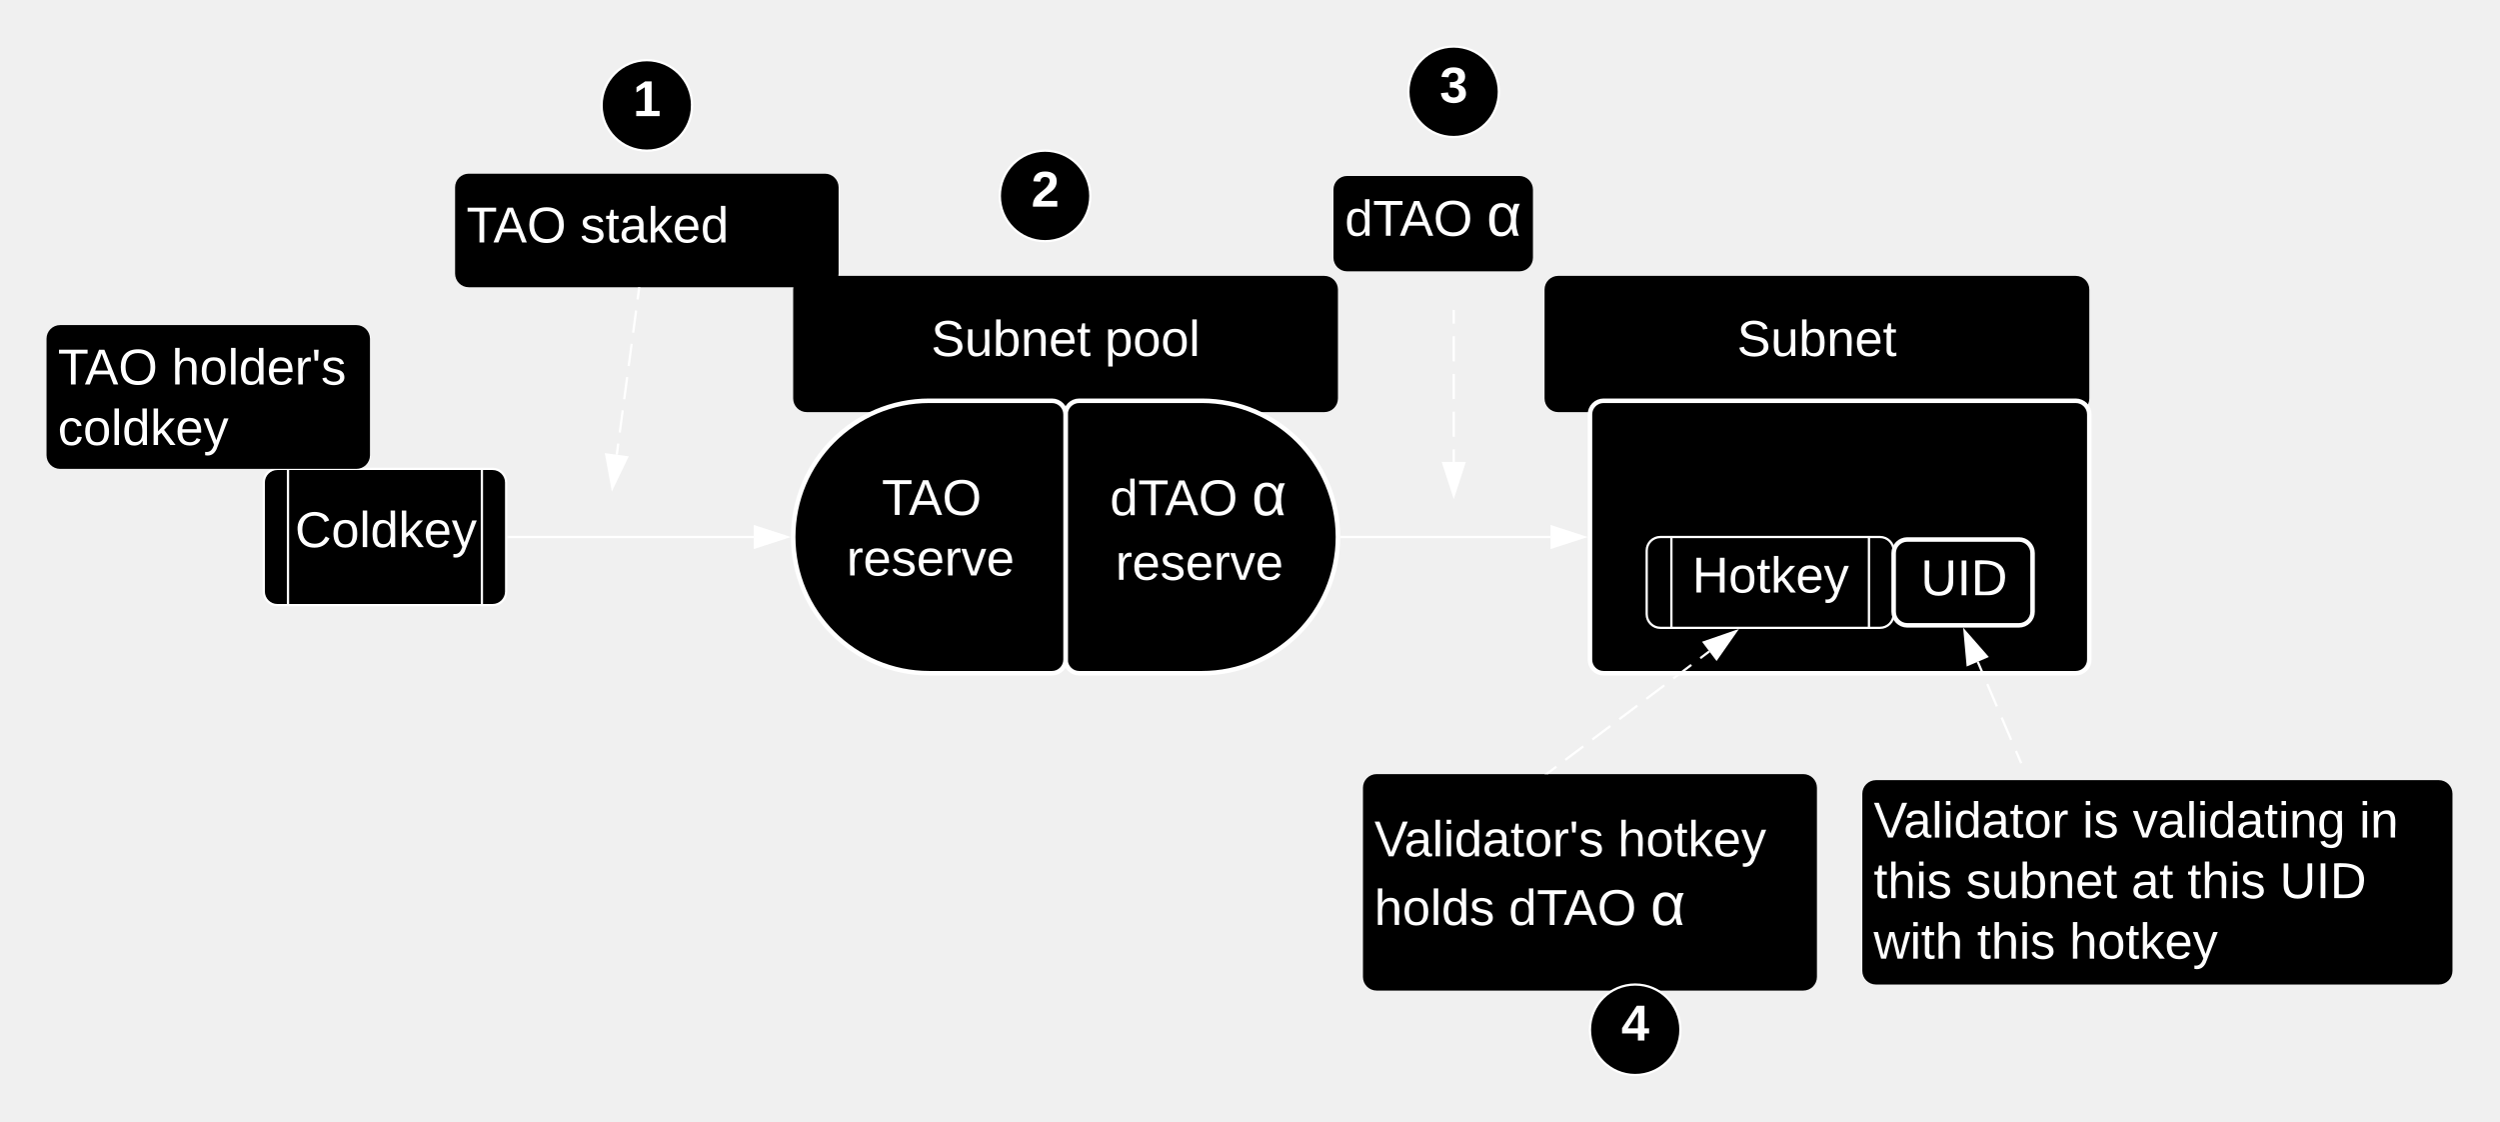
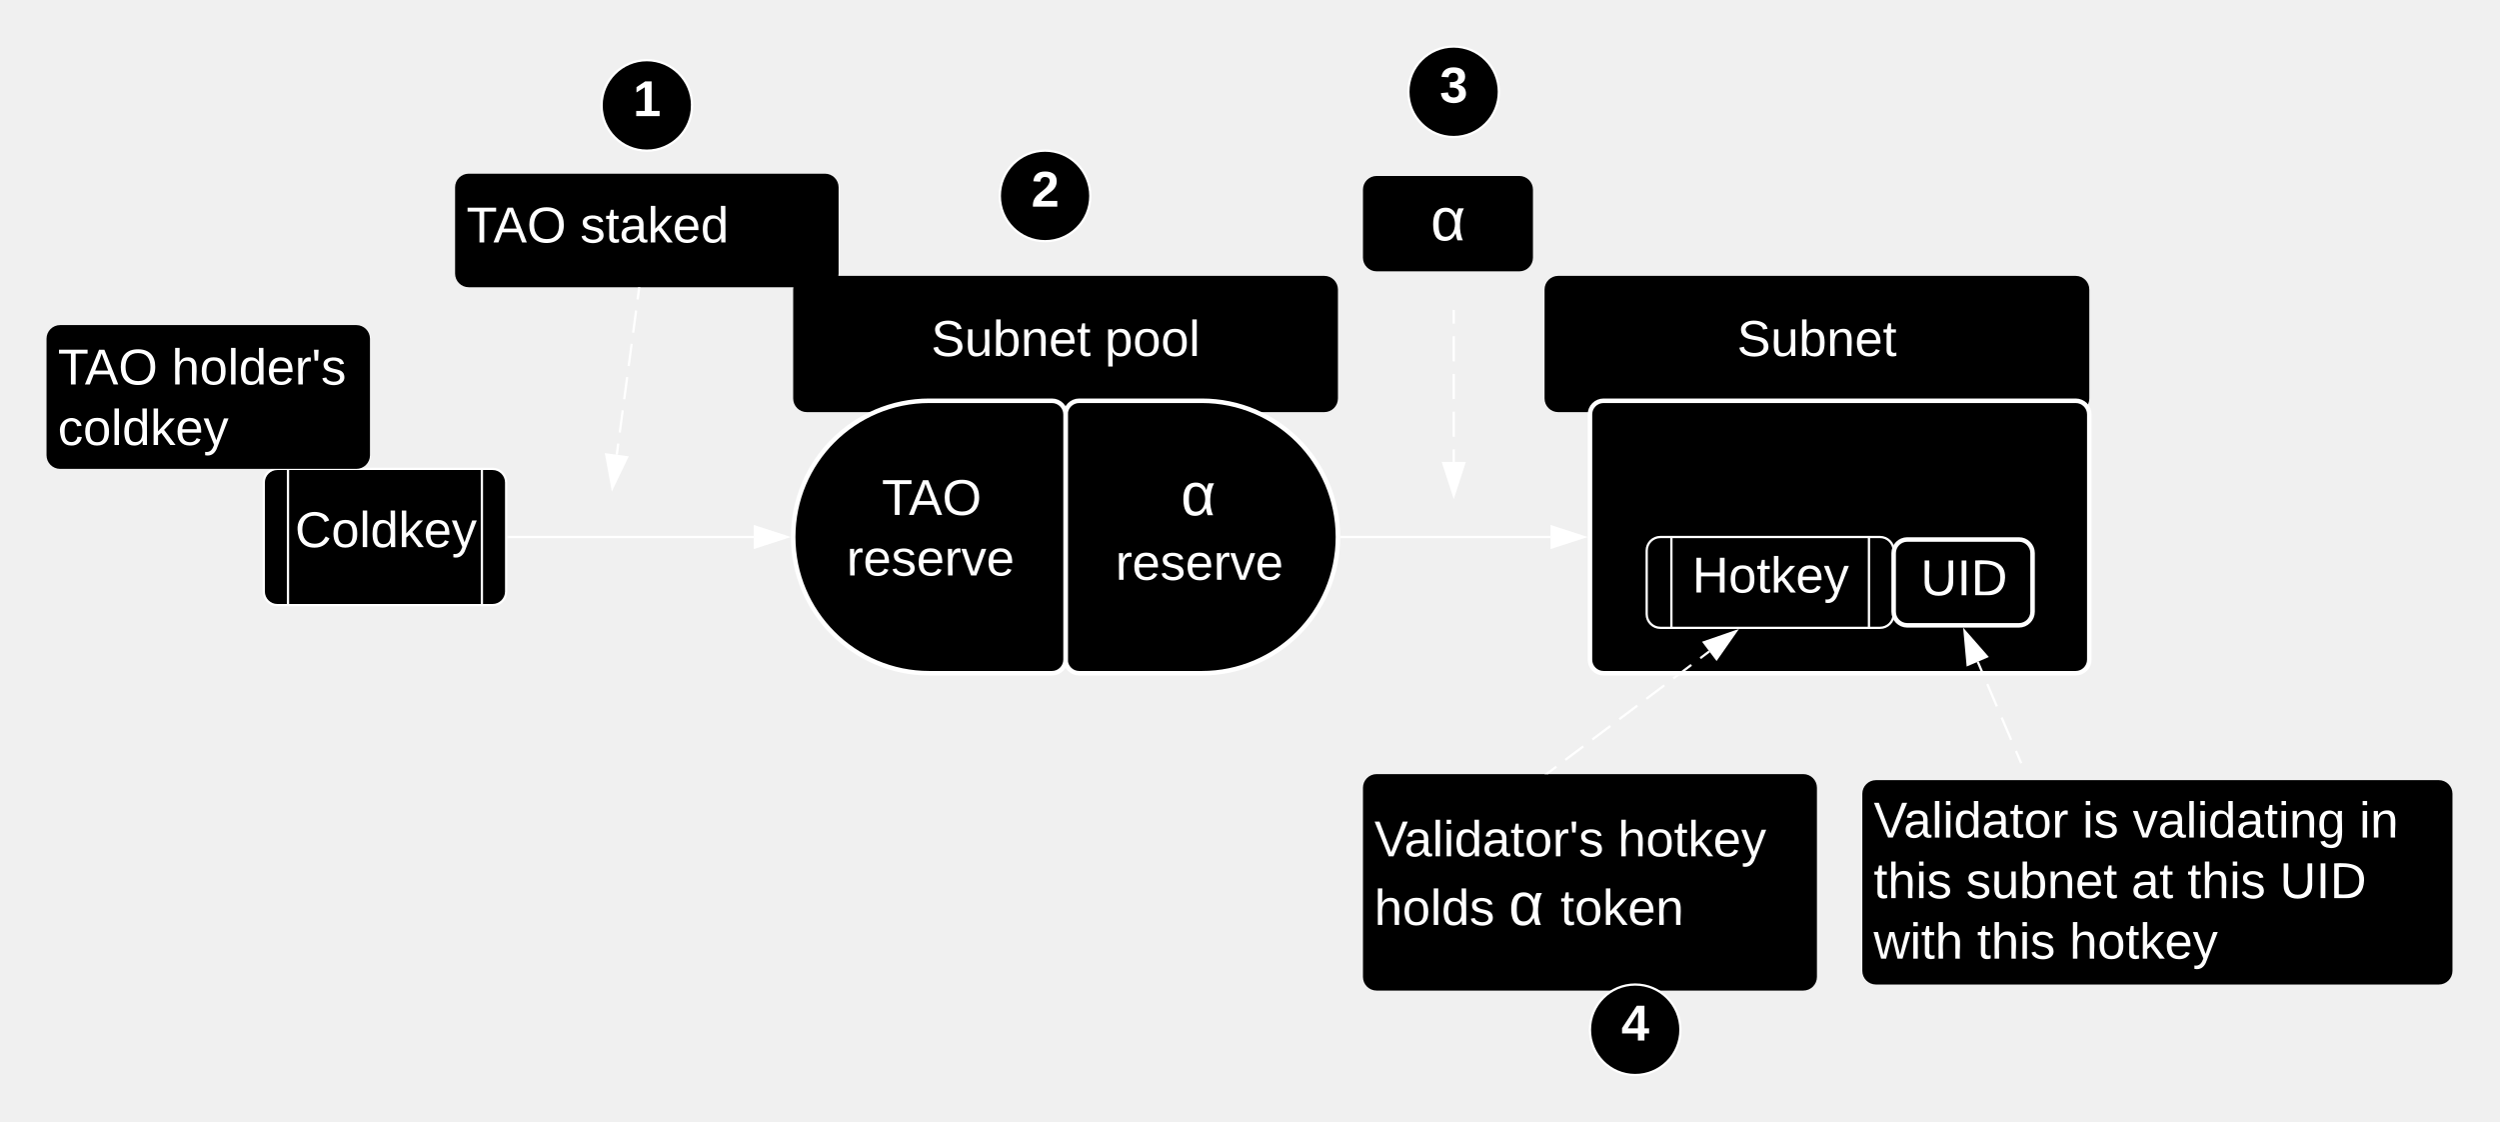
<svg xmlns="http://www.w3.org/2000/svg" xmlns:ns1="lucid" xmlns:xlink="http://www.w3.org/1999/xlink" width="1101" height="493.95">
  <g transform="translate(-79.5 36.5)" ns1:page-tab-id="0_0">
    <path d="M428.96 91a6 6 0 0 1 6-6h228a6 6 0 0 1 6 6v48a6 6 0 0 1-6 6h-228a6 6 0 0 1-6-6z" stroke="#000" stroke-opacity="0" stroke-width="2" />
    <use xlink:href="#a" transform="matrix(1,0,0,1,433.9595,90) translate(55.7716 30.27778)" />
    <use xlink:href="#b" transform="matrix(1,0,0,1,433.9595,90) translate(132.3148 30.27778)" />
    <path d="M760 91a6 6 0 0 1 6-6h228a6 6 0 0 1 6 6v48a6 6 0 0 1-6 6H766a6 6 0 0 1-6-6z" stroke="#000" stroke-opacity="0" stroke-width="2" />
    <use xlink:href="#c" transform="matrix(1,0,0,1,765,90) translate(79.81481 30.27778)" />
    <path d="M548.96 146a6 6 0 0 1 6-6h54c33.14 0 60 26.86 60 60s-26.86 60-60 60h-54a6 6 0 0 1-6-6z" stroke="#fff" stroke-width="2" />
-     <use xlink:href="#d" transform="matrix(1,0,0,1,553.9595,145) translate(14.56173 45.39583)" />
-     <use xlink:href="#e" transform="matrix(1,0,0,1,553.9595,145) translate(77.03086 45.39583)" />
-     <use xlink:href="#f" transform="matrix(1,0,0,1,553.9595,145) translate(17.02469 73.84028)" />
+     <use xlink:href="#d" transform="matrix(1,0,0,1,553.9595,145) translate(45.7963 45.39583)" />
+     <use xlink:href="#e" transform="matrix(1,0,0,1,553.9595,145) translate(17.02469 73.84028)" />
    <path d="M548.96 146a6 6 0 0 0-6-6h-54c-33.14 0-60 26.86-60 60s26.86 60 60 60h54a6 6 0 0 0 6-6z" stroke="#fff" stroke-width="2" />
-     <use xlink:href="#g" transform="matrix(1,0,0,1,433.9595,145) translate(34.02969 45.27778)" />
-     <use xlink:href="#f" transform="matrix(1,0,0,1,433.9595,145) translate(18.52969 71.94444)" />
+     <use xlink:href="#f" transform="matrix(1,0,0,1,433.9595,145) translate(34.02969 45.27778)" />
+     <use xlink:href="#g" transform="matrix(1,0,0,1,433.9595,145) translate(18.52969 71.94444)" />
    <path d="M780 146a6 6 0 0 1 6-6h208a6 6 0 0 1 6 6v108a6 6 0 0 1-6 6H786a6 6 0 0 1-6-6z" stroke="#fff" stroke-width="2" />
    <path d="M195.7 176a6 6 0 0 1 6-6h94.8a6 6 0 0 1 6 6v48a6 6 0 0 1-6 6h-94.8a6 6 0 0 1-6-6z" stroke="#fff" />
    <path d="M206.38 170v60m85.43-60v60" stroke="#fff" fill="none" />
    <use xlink:href="#h" transform="matrix(1,0,0,1,214.0484,175) translate(-4.561728 29.44444)" />
    <path d="M280 46a6 6 0 0 1 6-6h156.96a6 6 0 0 1 6 6v38a6 6 0 0 1-6 6H286a6 6 0 0 1-6-6z" stroke="#000" stroke-opacity="0" />
    <use xlink:href="#i" transform="matrix(1,0,0,1,285,45) translate(0 25.27778)" />
    <use xlink:href="#j" transform="matrix(1,0,0,1,285,45) translate(50.12346 25.27778)" />
    <path d="M680 310.42a6 6 0 0 1 6-6h188a6 6 0 0 1 6 6v83.33a6 6 0 0 1-6 6H686a6 6 0 0 1-6-6z" stroke="#000" stroke-opacity="0" />
    <use xlink:href="#k" transform="matrix(1,0,0,1,685,309.4167) translate(0 31.21528)" />
    <use xlink:href="#l" transform="matrix(1,0,0,1,685,309.4167) translate(107.284 31.21528)" />
    <use xlink:href="#m" transform="matrix(1,0,0,1,685,309.4167) translate(0 61.4375)" />
    <use xlink:href="#n" transform="matrix(1,0,0,1,685,309.4167) translate(59.19753 61.4375)" />
-     <use xlink:href="#o" transform="matrix(1,0,0,1,685,309.4167) translate(121.6667 61.4375)" />
+     <use xlink:href="#o" transform="matrix(1,0,0,1,685,309.4167) translate(82.01235 61.4375)" />
    <path d="M303.5 200h108.07" stroke="#fff" fill="none" />
    <path d="M303.5 200.47h-.5v-.94h.5z" stroke="#fff" stroke-width=".05" fill="#fff" />
    <path d="M426.34 200l-14.26 4.63v-9.26z" stroke="#fff" fill="#fff" />
    <path d="M100 112.67a6 6 0 0 1 6-6h130.5a6 6 0 0 1 6 6V164a6 6 0 0 1-6 6H106a6 6 0 0 1-6-6z" stroke="#000" stroke-opacity="0" />
    <use xlink:href="#i" transform="matrix(1,0,0,1,105,111.6667) translate(0 21.15278)" />
    <use xlink:href="#p" transform="matrix(1,0,0,1,105,111.6667) translate(50.12346 21.15278)" />
    <use xlink:href="#q" transform="matrix(1,0,0,1,105,111.6667) translate(0 47.81944)" />
    <path d="M805 206a6 6 0 0 1 6-6h96.8a6 6 0 0 1 6 6v28a6 6 0 0 1-6 6H811a6 6 0 0 1-6-6z" stroke="#fff" />
    <path d="M815.88 200v40m87.04-40v40" stroke="#fff" fill="none" />
    <use xlink:href="#r" transform="matrix(1,0,0,1,823.6,205) translate(1.462963 19.44444)" />
    <path d="M913.8 207.1a6 6 0 0 1 6-6H969a6 6 0 0 1 6 6v25.8a6 6 0 0 1-6 6h-49.2a6 6 0 0 1-6-6z" stroke="#fff" stroke-width="2" />
    <use xlink:href="#s" transform="matrix(1,0,0,1,918.8,206.1111) translate(6.925926 19.52778)" />
    <path d="M832.58 250.36l-3.96 3m-3.97 2.97l-7.92 5.98m-3.97 3l-7.92 5.96m-3.97 3l-7.93 5.96m-3.96 3l-7.93 5.96m-3.96 3l-7.94 5.96m-3.96 3l-3.97 2.98" stroke="#fff" fill="none" />
    <path d="M844.37 241.47l-8.6 12.3-5.58-7.4z" stroke="#fff" fill="#fff" />
    <path d="M761.48 304.42h-1.44l.92-.7z" stroke="#fff" stroke-width=".05" fill="#fff" />
    <path d="M950.86 254.95l2.1 4.9m2.1 4.92l4.22 9.83m2.1 4.9l4.2 9.83m2.12 4.9l2.1 4.92" stroke="#fff" fill="none" />
    <path d="M945.04 241.38l9.88 11.28-8.52 3.65z" stroke="#fff" fill="#fff" />
    <path d="M969.8 299.14l.2.47M670.46 200h92.16" stroke="#fff" fill="none" />
    <path d="M670.47 200.47h-.53l.02-.47-.02-.47h.53z" stroke="#fff" stroke-width=".05" fill="#fff" />
    <path d="M777.38 200l-14.26 4.63v-9.26z" stroke="#fff" fill="#fff" />
    <path d="M361.06 90.5l-.66 4.88m-.65 4.88l-1.3 9.77m-.67 4.9l-1.3 9.76m-.66 4.87l-1.3 9.77m-.67 4.88l-1.3 9.77m-.67 4.88l-.65 4.88" stroke="#fff" fill="none" />
    <path d="M361.53 90.57l-.94-.13.05-.44h.96z" stroke="#fff" stroke-width=".05" fill="#fff" />
    <path d="M349.27 178.4l-2.7-14.76 9.2 1.23z" stroke="#fff" fill="#fff" />
    <path d="M900 313.08a6 6 0 0 1 6-6h248a6 6 0 0 1 6 6v78a6 6 0 0 1-6 6H906a6 6 0 0 1-6-6z" stroke="#000" stroke-opacity="0" />
    <use xlink:href="#t" transform="matrix(1,0,0,1,905,312.0833) translate(0 20.27778)" />
    <use xlink:href="#u" transform="matrix(1,0,0,1,905,312.0833) translate(91.97531 20.27778)" />
    <use xlink:href="#v" transform="matrix(1,0,0,1,905,312.0833) translate(114.1358 20.27778)" />
    <use xlink:href="#w" transform="matrix(1,0,0,1,905,312.0833) translate(213.9506 20.27778)" />
    <use xlink:href="#x" transform="matrix(1,0,0,1,905,312.0833) translate(0 46.94444)" />
    <use xlink:href="#y" transform="matrix(1,0,0,1,905,312.0833) translate(40.67901 46.94444)" />
    <use xlink:href="#z" transform="matrix(1,0,0,1,905,312.0833) translate(113.5185 46.94444)" />
    <use xlink:href="#x" transform="matrix(1,0,0,1,905,312.0833) translate(138.2099 46.94444)" />
    <use xlink:href="#A" transform="matrix(1,0,0,1,905,312.0833) translate(178.8889 46.94444)" />
    <use xlink:href="#B" transform="matrix(1,0,0,1,905,312.0833) translate(0 73.61111)" />
    <use xlink:href="#x" transform="matrix(1,0,0,1,905,312.0833) translate(45.55556 73.61111)" />
    <use xlink:href="#C" transform="matrix(1,0,0,1,905,312.0833) translate(86.23457 73.61111)" />
-     <path d="M667 47a6 6 0 0 1 6-6h75.88a6 6 0 0 1 6 6v30a6 6 0 0 1-6 6H673a6 6 0 0 1-6-6z" />
-     <g>
-       <use xlink:href="#d" transform="matrix(1,0,0,1,672,46) translate(0 21.33333)" />
-       <use xlink:href="#D" transform="matrix(1,0,0,1,672,46) translate(62.46914 21.33333)" />
+     <path d="M680 47a6 6 0 0 1 6-6h62.88a6 6 0 0 1 6 6v30a6 6 0 0 1-6 6H686a6 6 0 0 1-6-6z" />
+     <g>
+       <use xlink:href="#D" transform="matrix(1,0,0,1,685,46) translate(24.7963 23.33333)" />
    </g>
    <path d="M720 100.5v5.54m0 5.53v11.08m0 5.54v11.06m0 5.54v11.07m0 5.54v5.55M720 100.5v-.5" stroke="#fff" fill="none" />
    <path d="M720 181.72l-4.63-14.27h9.26z" stroke="#fff" fill="#fff" />
    <path d="M384.4 9.93c0 11-8.9 19.93-19.92 19.93-11 0-19.93-8.92-19.93-19.93 0-11 8.92-19.93 19.93-19.93 11 0 19.93 8.92 19.93 19.93z" stroke="#fff" />
    <g>
      <use xlink:href="#E" transform="matrix(1,0,0,1,349.5479,-5) translate(8.83216 19.65278)" />
    </g>
    <path d="M739.86 3.93c0 11-8.92 19.93-19.93 19.93-11 0-19.93-8.92-19.93-19.93 0-11 8.92-19.93 19.93-19.93 11 0 19.93 8.92 19.93 19.93z" stroke="#fff" />
    <g>
      <use xlink:href="#F" transform="matrix(1,0,0,1,705,-11) translate(8.83216 19.65278)" />
    </g>
    <path d="M819.86 417c0 11.02-8.92 19.95-19.93 19.95-11 0-19.93-8.93-19.93-19.94 0-11 8.92-19.92 19.93-19.92 11 0 19.93 8.93 19.93 19.94z" stroke="#fff" />
    <g>
      <use xlink:href="#G" transform="matrix(1,0,0,1,785,402.0833) translate(8.83216 19.65278)" />
    </g>
    <path d="M559.86 49.8c0 11-8.92 19.93-19.93 19.93-11 0-19.93-8.93-19.93-19.94 0-11 8.92-19.94 19.93-19.94 11 0 19.93 8.93 19.93 19.94z" stroke="#fff" />
    <g>
      <use xlink:href="#H" transform="matrix(1,0,0,1,525,34.86364) translate(8.83216 19.65278)" />
    </g>
    <defs>
      <path fill="#fff" d="M185-189c-5-48-123-54-124 2 14 75 158 14 163 119 3 78-121 87-175 55-17-10-28-26-33-46l33-7c5 56 141 63 141-1 0-78-155-14-162-118-5-82 145-84 179-34 5 7 8 16 11 25" id="I" />
      <path fill="#fff" d="M84 4C-5 8 30-112 23-190h32v120c0 31 7 50 39 49 72-2 45-101 50-169h31l1 190h-30c-1-10 1-25-2-33-11 22-28 36-60 37" id="J" />
      <path fill="#fff" d="M115-194c53 0 69 39 70 98 0 66-23 100-70 100C84 3 66-7 56-30L54 0H23l1-261h32v101c10-23 28-34 59-34zm-8 174c40 0 45-34 45-75 0-40-5-75-45-74-42 0-51 32-51 76 0 43 10 73 51 73" id="K" />
      <path fill="#fff" d="M117-194c89-4 53 116 60 194h-32v-121c0-31-8-49-39-48C34-167 62-67 57 0H25l-1-190h30c1 10-1 24 2 32 11-22 29-35 61-36" id="L" />
      <path fill="#fff" d="M100-194c63 0 86 42 84 106H49c0 40 14 67 53 68 26 1 43-12 49-29l28 8c-11 28-37 45-77 45C44 4 14-33 15-96c1-61 26-98 85-98zm52 81c6-60-76-77-97-28-3 7-6 17-6 28h103" id="M" />
      <path fill="#fff" d="M59-47c-2 24 18 29 38 22v24C64 9 27 4 27-40v-127H5v-23h24l9-43h21v43h35v23H59v120" id="N" />
      <g id="a">
        <use transform="matrix(0.0617284,0,0,0.0617284,0,0)" xlink:href="#I" />
        <use transform="matrix(0.0617284,0,0,0.0617284,14.81481,0)" xlink:href="#J" />
        <use transform="matrix(0.0617284,0,0,0.0617284,27.16049,0)" xlink:href="#K" />
        <use transform="matrix(0.0617284,0,0,0.0617284,39.50617,0)" xlink:href="#L" />
        <use transform="matrix(0.0617284,0,0,0.0617284,51.85185,0)" xlink:href="#M" />
        <use transform="matrix(0.0617284,0,0,0.0617284,64.19753,0)" xlink:href="#N" />
      </g>
      <path fill="#fff" d="M115-194c55 1 70 41 70 98S169 2 115 4C84 4 66-9 55-30l1 105H24l-1-265h31l2 30c10-21 28-34 59-34zm-8 174c40 0 45-34 45-75s-6-73-45-74c-42 0-51 32-51 76 0 43 10 73 51 73" id="O" />
      <path fill="#fff" d="M100-194c62-1 85 37 85 99 1 63-27 99-86 99S16-35 15-95c0-66 28-99 85-99zM99-20c44 1 53-31 53-75 0-43-8-75-51-75s-53 32-53 75 10 74 51 75" id="P" />
      <path fill="#fff" d="M24 0v-261h32V0H24" id="Q" />
      <g id="b">
        <use transform="matrix(0.0617284,0,0,0.0617284,0,0)" xlink:href="#O" />
        <use transform="matrix(0.0617284,0,0,0.0617284,12.34568,0)" xlink:href="#P" />
        <use transform="matrix(0.0617284,0,0,0.0617284,24.69136,0)" xlink:href="#P" />
        <use transform="matrix(0.0617284,0,0,0.0617284,37.03704,0)" xlink:href="#Q" />
      </g>
      <g id="c">
        <use transform="matrix(0.0617284,0,0,0.0617284,0,0)" xlink:href="#I" />
        <use transform="matrix(0.0617284,0,0,0.0617284,14.81481,0)" xlink:href="#J" />
        <use transform="matrix(0.0617284,0,0,0.0617284,27.16049,0)" xlink:href="#K" />
        <use transform="matrix(0.0617284,0,0,0.0617284,39.50617,0)" xlink:href="#L" />
        <use transform="matrix(0.0617284,0,0,0.0617284,51.85185,0)" xlink:href="#M" />
        <use transform="matrix(0.0617284,0,0,0.0617284,64.19753,0)" xlink:href="#N" />
      </g>
-       <path fill="#fff" d="M85-194c31 0 48 13 60 33l-1-100h32l1 261h-30c-2-10 0-23-3-31C134-8 116 4 85 4 32 4 16-35 15-94c0-66 23-100 70-100zm9 24c-40 0-46 34-46 75 0 40 6 74 45 74 42 0 51-32 51-76 0-42-9-74-50-73" id="R" />
-       <path fill="#fff" d="M127-220V0H93v-220H8v-28h204v28h-85" id="S" />
-       <path fill="#fff" d="M205 0l-28-72H64L36 0H1l101-248h38L239 0h-34zm-38-99l-47-123c-12 45-31 82-46 123h93" id="T" />
-       <path fill="#fff" d="M140-251c81 0 123 46 123 126C263-46 219 4 140 4 59 4 17-45 17-125s42-126 123-126zm0 227c63 0 89-41 89-101s-29-99-89-99c-61 0-89 39-89 99S79-25 140-24" id="U" />
-       <g id="d">
-         <use transform="matrix(0.0617284,0,0,0.0617284,0,0)" xlink:href="#R" />
-         <use transform="matrix(0.0617284,0,0,0.0617284,12.34568,0)" xlink:href="#S" />
-         <use transform="matrix(0.0617284,0,0,0.0617284,24.19753,0)" xlink:href="#T" />
-         <use transform="matrix(0.0617284,0,0,0.0617284,39.01235,0)" xlink:href="#U" />
-       </g>
-       <path fill="#fff" d="M160 0c-6-11-7-31-12-42-11 26-28 46-63 46-53 0-69-39-70-98-1-60 21-100 75-100 34 0 52 20 62 45 3-14 7-29 13-41h33c-28 48-32 137-6 190h-32zM94-170c-40-2-46 34-46 75 0 39 4 76 44 74 69-3 71-145 2-149" id="V" />
-       <use transform="matrix(0.07407407,0,0,0.07407407,0,0)" xlink:href="#V" id="e" />
-       <path fill="#fff" d="M114-163C36-179 61-72 57 0H25l-1-190h30c1 12-1 29 2 39 6-27 23-49 58-41v29" id="W" />
-       <path fill="#fff" d="M135-143c-3-34-86-38-87 0 15 53 115 12 119 90S17 21 10-45l28-5c4 36 97 45 98 0-10-56-113-15-118-90-4-57 82-63 122-42 12 7 21 19 24 35" id="X" />
-       <path fill="#fff" d="M108 0H70L1-190h34L89-25l56-165h34" id="Y" />
+       <path fill="#fff" d="M160 0c-6-11-7-31-12-42-11 26-28 46-63 46-53 0-69-39-70-98-1-60 21-100 75-100 34 0 52 20 62 45 3-14 7-29 13-41h33c-28 48-32 137-6 190h-32zM94-170c-40-2-46 34-46 75 0 39 4 76 44 74 69-3 71-145 2-149" id="R" />
+       <use transform="matrix(0.07407407,0,0,0.07407407,0,0)" xlink:href="#R" id="d" />
+       <path fill="#fff" d="M114-163C36-179 61-72 57 0H25l-1-190h30c1 12-1 29 2 39 6-27 23-49 58-41v29" id="S" />
+       <path fill="#fff" d="M135-143c-3-34-86-38-87 0 15 53 115 12 119 90S17 21 10-45l28-5c4 36 97 45 98 0-10-56-113-15-118-90-4-57 82-63 122-42 12 7 21 19 24 35" id="T" />
+       <path fill="#fff" d="M108 0H70L1-190h34L89-25l56-165h34" id="U" />
+       <g id="e">
+         <use transform="matrix(0.0617284,0,0,0.0617284,0,0)" xlink:href="#S" />
+         <use transform="matrix(0.0617284,0,0,0.0617284,7.345679,0)" xlink:href="#M" />
+         <use transform="matrix(0.0617284,0,0,0.0617284,19.69136,0)" xlink:href="#T" />
+         <use transform="matrix(0.0617284,0,0,0.0617284,30.80247,0)" xlink:href="#M" />
+         <use transform="matrix(0.0617284,0,0,0.0617284,43.14815,0)" xlink:href="#S" />
+         <use transform="matrix(0.0617284,0,0,0.0617284,50.49383,0)" xlink:href="#U" />
+         <use transform="matrix(0.0617284,0,0,0.0617284,61.60494,0)" xlink:href="#M" />
+       </g>
+       <path fill="#fff" d="M127-220V0H93v-220H8v-28h204v28h-85" id="V" />
+       <path fill="#fff" d="M205 0l-28-72H64L36 0H1l101-248h38L239 0h-34zm-38-99l-47-123c-12 45-31 82-46 123h93" id="W" />
+       <path fill="#fff" d="M140-251c81 0 123 46 123 126C263-46 219 4 140 4 59 4 17-45 17-125s42-126 123-126zm0 227c63 0 89-41 89-101s-29-99-89-99c-61 0-89 39-89 99S79-25 140-24" id="X" />
      <g id="f">
-         <use transform="matrix(0.0617284,0,0,0.0617284,0,0)" xlink:href="#W" />
-         <use transform="matrix(0.0617284,0,0,0.0617284,7.345679,0)" xlink:href="#M" />
-         <use transform="matrix(0.0617284,0,0,0.0617284,19.69136,0)" xlink:href="#X" />
-         <use transform="matrix(0.0617284,0,0,0.0617284,30.80247,0)" xlink:href="#M" />
-         <use transform="matrix(0.0617284,0,0,0.0617284,43.14815,0)" xlink:href="#W" />
-         <use transform="matrix(0.0617284,0,0,0.0617284,50.49383,0)" xlink:href="#Y" />
-         <use transform="matrix(0.0617284,0,0,0.0617284,61.60494,0)" xlink:href="#M" />
+         <use transform="matrix(0.0617284,0,0,0.0617284,0,0)" xlink:href="#V" />
+         <use transform="matrix(0.0617284,0,0,0.0617284,11.85185,0)" xlink:href="#W" />
+         <use transform="matrix(0.0617284,0,0,0.0617284,26.66667,0)" xlink:href="#X" />
      </g>
      <g id="g">
        <use transform="matrix(0.0617284,0,0,0.0617284,0,0)" xlink:href="#S" />
-         <use transform="matrix(0.0617284,0,0,0.0617284,11.85185,0)" xlink:href="#T" />
-         <use transform="matrix(0.0617284,0,0,0.0617284,26.66667,0)" xlink:href="#U" />
-       </g>
-       <path fill="#fff" d="M212-179c-10-28-35-45-73-45-59 0-87 40-87 99 0 60 29 101 89 101 43 0 62-24 78-52l27 14C228-24 195 4 139 4 59 4 22-46 18-125c-6-104 99-153 187-111 19 9 31 26 39 46" id="Z" />
+         <use transform="matrix(0.0617284,0,0,0.0617284,7.345679,0)" xlink:href="#M" />
+         <use transform="matrix(0.0617284,0,0,0.0617284,19.69136,0)" xlink:href="#T" />
+         <use transform="matrix(0.0617284,0,0,0.0617284,30.80247,0)" xlink:href="#M" />
+         <use transform="matrix(0.0617284,0,0,0.0617284,43.14815,0)" xlink:href="#S" />
+         <use transform="matrix(0.0617284,0,0,0.0617284,50.49383,0)" xlink:href="#U" />
+         <use transform="matrix(0.0617284,0,0,0.0617284,61.60494,0)" xlink:href="#M" />
+       </g>
+       <path fill="#fff" d="M212-179c-10-28-35-45-73-45-59 0-87 40-87 99 0 60 29 101 89 101 43 0 62-24 78-52l27 14C228-24 195 4 139 4 59 4 22-46 18-125c-6-104 99-153 187-111 19 9 31 26 39 46" id="Y" />
+       <path fill="#fff" d="M85-194c31 0 48 13 60 33l-1-100h32l1 261h-30c-2-10 0-23-3-31C134-8 116 4 85 4 32 4 16-35 15-94c0-66 23-100 70-100zm9 24c-40 0-46 34-46 75 0 40 6 74 45 74 42 0 51-32 51-76 0-42-9-74-50-73" id="Z" />
      <path fill="#fff" d="M143 0L79-87 56-68V0H24v-261h32v163l83-92h37l-77 82L181 0h-38" id="aa" />
      <path fill="#fff" d="M179-190L93 31C79 59 56 82 12 73V49c39 6 53-20 64-50L1-190h34L92-34l54-156h33" id="ab" />
      <g id="h">
-         <use transform="matrix(0.0617284,0,0,0.0617284,0,0)" xlink:href="#Z" />
+         <use transform="matrix(0.0617284,0,0,0.0617284,0,0)" xlink:href="#Y" />
        <use transform="matrix(0.0617284,0,0,0.0617284,15.98765,0)" xlink:href="#P" />
        <use transform="matrix(0.0617284,0,0,0.0617284,28.33333,0)" xlink:href="#Q" />
-         <use transform="matrix(0.0617284,0,0,0.0617284,33.20988,0)" xlink:href="#R" />
+         <use transform="matrix(0.0617284,0,0,0.0617284,33.20988,0)" xlink:href="#Z" />
        <use transform="matrix(0.0617284,0,0,0.0617284,45.55556,0)" xlink:href="#aa" />
        <use transform="matrix(0.0617284,0,0,0.0617284,56.66667,0)" xlink:href="#M" />
        <use transform="matrix(0.0617284,0,0,0.0617284,69.01235,0)" xlink:href="#ab" />
      </g>
      <g id="i">
-         <use transform="matrix(0.0617284,0,0,0.0617284,0,0)" xlink:href="#S" />
-         <use transform="matrix(0.0617284,0,0,0.0617284,11.85185,0)" xlink:href="#T" />
-         <use transform="matrix(0.0617284,0,0,0.0617284,26.66667,0)" xlink:href="#U" />
+         <use transform="matrix(0.0617284,0,0,0.0617284,0,0)" xlink:href="#V" />
+         <use transform="matrix(0.0617284,0,0,0.0617284,11.85185,0)" xlink:href="#W" />
+         <use transform="matrix(0.0617284,0,0,0.0617284,26.66667,0)" xlink:href="#X" />
      </g>
      <path fill="#fff" d="M141-36C126-15 110 5 73 4 37 3 15-17 15-53c-1-64 63-63 125-63 3-35-9-54-41-54-24 1-41 7-42 31l-33-3c5-37 33-52 76-52 45 0 72 20 72 64v82c-1 20 7 32 28 27v20c-31 9-61-2-59-35zM48-53c0 20 12 33 32 33 41-3 63-29 60-74-43 2-92-5-92 41" id="ac" />
      <g id="j">
-         <use transform="matrix(0.0617284,0,0,0.0617284,0,0)" xlink:href="#X" />
+         <use transform="matrix(0.0617284,0,0,0.0617284,0,0)" xlink:href="#T" />
        <use transform="matrix(0.0617284,0,0,0.0617284,11.11111,0)" xlink:href="#N" />
        <use transform="matrix(0.0617284,0,0,0.0617284,17.28395,0)" xlink:href="#ac" />
        <use transform="matrix(0.0617284,0,0,0.0617284,29.62963,0)" xlink:href="#aa" />
        <use transform="matrix(0.0617284,0,0,0.0617284,40.74074,0)" xlink:href="#M" />
-         <use transform="matrix(0.0617284,0,0,0.0617284,53.08642,0)" xlink:href="#R" />
+         <use transform="matrix(0.0617284,0,0,0.0617284,53.08642,0)" xlink:href="#Z" />
      </g>
      <path fill="#fff" d="M137 0h-34L2-248h35l83 218 83-218h36" id="ad" />
      <path fill="#fff" d="M24-231v-30h32v30H24zM24 0v-190h32V0H24" id="ae" />
      <path fill="#fff" d="M47-170H22l-4-78h33" id="af" />
      <g id="k">
        <use transform="matrix(0.0617284,0,0,0.0617284,0,0)" xlink:href="#ad" />
        <use transform="matrix(0.0617284,0,0,0.0617284,13.14815,0)" xlink:href="#ac" />
        <use transform="matrix(0.0617284,0,0,0.0617284,25.49383,0)" xlink:href="#Q" />
        <use transform="matrix(0.0617284,0,0,0.0617284,30.37037,0)" xlink:href="#ae" />
-         <use transform="matrix(0.0617284,0,0,0.0617284,35.24691,0)" xlink:href="#R" />
+         <use transform="matrix(0.0617284,0,0,0.0617284,35.24691,0)" xlink:href="#Z" />
        <use transform="matrix(0.0617284,0,0,0.0617284,47.59259,0)" xlink:href="#ac" />
        <use transform="matrix(0.0617284,0,0,0.0617284,59.93827,0)" xlink:href="#N" />
        <use transform="matrix(0.0617284,0,0,0.0617284,66.11111,0)" xlink:href="#P" />
-         <use transform="matrix(0.0617284,0,0,0.0617284,78.45679,0)" xlink:href="#W" />
+         <use transform="matrix(0.0617284,0,0,0.0617284,78.45679,0)" xlink:href="#S" />
        <use transform="matrix(0.0617284,0,0,0.0617284,85.80247,0)" xlink:href="#af" />
-         <use transform="matrix(0.0617284,0,0,0.0617284,90,0)" xlink:href="#X" />
+         <use transform="matrix(0.0617284,0,0,0.0617284,90,0)" xlink:href="#T" />
      </g>
      <path fill="#fff" d="M106-169C34-169 62-67 57 0H25v-261h32l-1 103c12-21 28-36 61-36 89 0 53 116 60 194h-32v-121c2-32-8-49-39-48" id="ag" />
      <g id="l">
        <use transform="matrix(0.0617284,0,0,0.0617284,0,0)" xlink:href="#ag" />
        <use transform="matrix(0.0617284,0,0,0.0617284,12.34568,0)" xlink:href="#P" />
        <use transform="matrix(0.0617284,0,0,0.0617284,24.69136,0)" xlink:href="#N" />
        <use transform="matrix(0.0617284,0,0,0.0617284,30.8642,0)" xlink:href="#aa" />
        <use transform="matrix(0.0617284,0,0,0.0617284,41.97531,0)" xlink:href="#M" />
        <use transform="matrix(0.0617284,0,0,0.0617284,54.32099,0)" xlink:href="#ab" />
      </g>
      <g id="m">
        <use transform="matrix(0.0617284,0,0,0.0617284,0,0)" xlink:href="#ag" />
        <use transform="matrix(0.0617284,0,0,0.0617284,12.34568,0)" xlink:href="#P" />
        <use transform="matrix(0.0617284,0,0,0.0617284,24.69136,0)" xlink:href="#Q" />
-         <use transform="matrix(0.0617284,0,0,0.0617284,29.5679,0)" xlink:href="#R" />
-         <use transform="matrix(0.0617284,0,0,0.0617284,41.91358,0)" xlink:href="#X" />
-       </g>
-       <g id="n">
-         <use transform="matrix(0.0617284,0,0,0.0617284,0,0)" xlink:href="#R" />
-         <use transform="matrix(0.0617284,0,0,0.0617284,12.34568,0)" xlink:href="#S" />
-         <use transform="matrix(0.0617284,0,0,0.0617284,24.19753,0)" xlink:href="#T" />
-         <use transform="matrix(0.0617284,0,0,0.0617284,39.01235,0)" xlink:href="#U" />
-       </g>
-       <use transform="matrix(0.07407407,0,0,0.07407407,0,0)" xlink:href="#V" id="o" />
+         <use transform="matrix(0.0617284,0,0,0.0617284,29.5679,0)" xlink:href="#Z" />
+         <use transform="matrix(0.0617284,0,0,0.0617284,41.91358,0)" xlink:href="#T" />
+       </g>
+       <use transform="matrix(0.07407407,0,0,0.07407407,0,0)" xlink:href="#R" id="n" />
+       <g id="o">
+         <use transform="matrix(0.0617284,0,0,0.0617284,0,0)" xlink:href="#N" />
+         <use transform="matrix(0.0617284,0,0,0.0617284,6.17284,0)" xlink:href="#P" />
+         <use transform="matrix(0.0617284,0,0,0.0617284,18.51852,0)" xlink:href="#aa" />
+         <use transform="matrix(0.0617284,0,0,0.0617284,29.62963,0)" xlink:href="#M" />
+         <use transform="matrix(0.0617284,0,0,0.0617284,41.97531,0)" xlink:href="#L" />
+       </g>
      <g id="p">
        <use transform="matrix(0.0617284,0,0,0.0617284,0,0)" xlink:href="#ag" />
        <use transform="matrix(0.0617284,0,0,0.0617284,12.34568,0)" xlink:href="#P" />
        <use transform="matrix(0.0617284,0,0,0.0617284,24.69136,0)" xlink:href="#Q" />
-         <use transform="matrix(0.0617284,0,0,0.0617284,29.5679,0)" xlink:href="#R" />
+         <use transform="matrix(0.0617284,0,0,0.0617284,29.5679,0)" xlink:href="#Z" />
        <use transform="matrix(0.0617284,0,0,0.0617284,41.91358,0)" xlink:href="#M" />
-         <use transform="matrix(0.0617284,0,0,0.0617284,54.25926,0)" xlink:href="#W" />
+         <use transform="matrix(0.0617284,0,0,0.0617284,54.25926,0)" xlink:href="#S" />
        <use transform="matrix(0.0617284,0,0,0.0617284,61.60494,0)" xlink:href="#af" />
-         <use transform="matrix(0.0617284,0,0,0.0617284,65.80247,0)" xlink:href="#X" />
+         <use transform="matrix(0.0617284,0,0,0.0617284,65.80247,0)" xlink:href="#T" />
      </g>
      <path fill="#fff" d="M96-169c-40 0-48 33-48 73s9 75 48 75c24 0 41-14 43-38l32 2c-6 37-31 61-74 61-59 0-76-41-82-99-10-93 101-131 147-64 4 7 5 14 7 22l-32 3c-4-21-16-35-41-35" id="ah" />
      <g id="q">
        <use transform="matrix(0.0617284,0,0,0.0617284,0,0)" xlink:href="#ah" />
        <use transform="matrix(0.0617284,0,0,0.0617284,11.11111,0)" xlink:href="#P" />
        <use transform="matrix(0.0617284,0,0,0.0617284,23.45679,0)" xlink:href="#Q" />
-         <use transform="matrix(0.0617284,0,0,0.0617284,28.33333,0)" xlink:href="#R" />
+         <use transform="matrix(0.0617284,0,0,0.0617284,28.33333,0)" xlink:href="#Z" />
        <use transform="matrix(0.0617284,0,0,0.0617284,40.67901,0)" xlink:href="#aa" />
        <use transform="matrix(0.0617284,0,0,0.0617284,51.79012,0)" xlink:href="#M" />
        <use transform="matrix(0.0617284,0,0,0.0617284,64.1358,0)" xlink:href="#ab" />
      </g>
      <path fill="#fff" d="M197 0v-115H63V0H30v-248h33v105h134v-105h34V0h-34" id="ai" />
      <g id="r">
        <use transform="matrix(0.0617284,0,0,0.0617284,0,0)" xlink:href="#ai" />
        <use transform="matrix(0.0617284,0,0,0.0617284,15.98765,0)" xlink:href="#P" />
        <use transform="matrix(0.0617284,0,0,0.0617284,28.33333,0)" xlink:href="#N" />
        <use transform="matrix(0.0617284,0,0,0.0617284,34.50617,0)" xlink:href="#aa" />
        <use transform="matrix(0.0617284,0,0,0.0617284,45.61728,0)" xlink:href="#M" />
        <use transform="matrix(0.0617284,0,0,0.0617284,57.96296,0)" xlink:href="#ab" />
      </g>
      <path fill="#fff" d="M232-93c-1 65-40 97-104 97C67 4 28-28 28-90v-158h33c8 89-33 224 67 224 102 0 64-133 71-224h33v155" id="aj" />
      <path fill="#fff" d="M33 0v-248h34V0H33" id="ak" />
      <path fill="#fff" d="M30-248c118-7 216 8 213 122C240-48 200 0 122 0H30v-248zM63-27c89 8 146-16 146-99s-60-101-146-95v194" id="al" />
      <g id="s">
        <use transform="matrix(0.0617284,0,0,0.0617284,0,0)" xlink:href="#aj" />
        <use transform="matrix(0.0617284,0,0,0.0617284,15.98765,0)" xlink:href="#ak" />
        <use transform="matrix(0.0617284,0,0,0.0617284,22.16049,0)" xlink:href="#al" />
      </g>
      <g id="t">
        <use transform="matrix(0.0617284,0,0,0.0617284,0,0)" xlink:href="#ad" />
        <use transform="matrix(0.0617284,0,0,0.0617284,13.14815,0)" xlink:href="#ac" />
        <use transform="matrix(0.0617284,0,0,0.0617284,25.49383,0)" xlink:href="#Q" />
        <use transform="matrix(0.0617284,0,0,0.0617284,30.37037,0)" xlink:href="#ae" />
-         <use transform="matrix(0.0617284,0,0,0.0617284,35.24691,0)" xlink:href="#R" />
+         <use transform="matrix(0.0617284,0,0,0.0617284,35.24691,0)" xlink:href="#Z" />
        <use transform="matrix(0.0617284,0,0,0.0617284,47.59259,0)" xlink:href="#ac" />
        <use transform="matrix(0.0617284,0,0,0.0617284,59.93827,0)" xlink:href="#N" />
        <use transform="matrix(0.0617284,0,0,0.0617284,66.11111,0)" xlink:href="#P" />
-         <use transform="matrix(0.0617284,0,0,0.0617284,78.45679,0)" xlink:href="#W" />
+         <use transform="matrix(0.0617284,0,0,0.0617284,78.45679,0)" xlink:href="#S" />
      </g>
      <g id="u">
        <use transform="matrix(0.0617284,0,0,0.0617284,0,0)" xlink:href="#ae" />
-         <use transform="matrix(0.0617284,0,0,0.0617284,4.876543,0)" xlink:href="#X" />
+         <use transform="matrix(0.0617284,0,0,0.0617284,4.876543,0)" xlink:href="#T" />
      </g>
      <path fill="#fff" d="M177-190C167-65 218 103 67 71c-23-6-38-20-44-43l32-5c15 47 100 32 89-28v-30C133-14 115 1 83 1 29 1 15-40 15-95c0-56 16-97 71-98 29-1 48 16 59 35 1-10 0-23 2-32h30zM94-22c36 0 50-32 50-73 0-42-14-75-50-75-39 0-46 34-46 75s6 73 46 73" id="am" />
      <g id="v">
-         <use transform="matrix(0.0617284,0,0,0.0617284,0,0)" xlink:href="#Y" />
+         <use transform="matrix(0.0617284,0,0,0.0617284,0,0)" xlink:href="#U" />
        <use transform="matrix(0.0617284,0,0,0.0617284,11.11111,0)" xlink:href="#ac" />
        <use transform="matrix(0.0617284,0,0,0.0617284,23.45679,0)" xlink:href="#Q" />
        <use transform="matrix(0.0617284,0,0,0.0617284,28.33333,0)" xlink:href="#ae" />
-         <use transform="matrix(0.0617284,0,0,0.0617284,33.20988,0)" xlink:href="#R" />
+         <use transform="matrix(0.0617284,0,0,0.0617284,33.20988,0)" xlink:href="#Z" />
        <use transform="matrix(0.0617284,0,0,0.0617284,45.55556,0)" xlink:href="#ac" />
        <use transform="matrix(0.0617284,0,0,0.0617284,57.90123,0)" xlink:href="#N" />
        <use transform="matrix(0.0617284,0,0,0.0617284,64.07407,0)" xlink:href="#ae" />
        <use transform="matrix(0.0617284,0,0,0.0617284,68.95062,0)" xlink:href="#L" />
        <use transform="matrix(0.0617284,0,0,0.0617284,81.2963,0)" xlink:href="#am" />
      </g>
      <g id="w">
        <use transform="matrix(0.0617284,0,0,0.0617284,0,0)" xlink:href="#ae" />
        <use transform="matrix(0.0617284,0,0,0.0617284,4.876543,0)" xlink:href="#L" />
      </g>
      <g id="x">
        <use transform="matrix(0.0617284,0,0,0.0617284,0,0)" xlink:href="#N" />
        <use transform="matrix(0.0617284,0,0,0.0617284,6.17284,0)" xlink:href="#ag" />
        <use transform="matrix(0.0617284,0,0,0.0617284,18.51852,0)" xlink:href="#ae" />
-         <use transform="matrix(0.0617284,0,0,0.0617284,23.39506,0)" xlink:href="#X" />
+         <use transform="matrix(0.0617284,0,0,0.0617284,23.39506,0)" xlink:href="#T" />
      </g>
      <g id="y">
-         <use transform="matrix(0.0617284,0,0,0.0617284,0,0)" xlink:href="#X" />
+         <use transform="matrix(0.0617284,0,0,0.0617284,0,0)" xlink:href="#T" />
        <use transform="matrix(0.0617284,0,0,0.0617284,11.11111,0)" xlink:href="#J" />
        <use transform="matrix(0.0617284,0,0,0.0617284,23.45679,0)" xlink:href="#K" />
        <use transform="matrix(0.0617284,0,0,0.0617284,35.80247,0)" xlink:href="#L" />
        <use transform="matrix(0.0617284,0,0,0.0617284,48.14815,0)" xlink:href="#M" />
        <use transform="matrix(0.0617284,0,0,0.0617284,60.49383,0)" xlink:href="#N" />
      </g>
      <g id="z">
        <use transform="matrix(0.0617284,0,0,0.0617284,0,0)" xlink:href="#ac" />
        <use transform="matrix(0.0617284,0,0,0.0617284,12.34568,0)" xlink:href="#N" />
      </g>
      <g id="A">
        <use transform="matrix(0.0617284,0,0,0.0617284,0,0)" xlink:href="#aj" />
        <use transform="matrix(0.0617284,0,0,0.0617284,15.98765,0)" xlink:href="#ak" />
        <use transform="matrix(0.0617284,0,0,0.0617284,22.16049,0)" xlink:href="#al" />
      </g>
      <path fill="#fff" d="M206 0h-36l-40-164L89 0H53L-1-190h32L70-26l43-164h34l41 164 42-164h31" id="an" />
      <g id="B">
        <use transform="matrix(0.0617284,0,0,0.0617284,0,0)" xlink:href="#an" />
        <use transform="matrix(0.0617284,0,0,0.0617284,15.98765,0)" xlink:href="#ae" />
        <use transform="matrix(0.0617284,0,0,0.0617284,20.8642,0)" xlink:href="#N" />
        <use transform="matrix(0.0617284,0,0,0.0617284,27.03704,0)" xlink:href="#ag" />
      </g>
      <g id="C">
        <use transform="matrix(0.0617284,0,0,0.0617284,0,0)" xlink:href="#ag" />
        <use transform="matrix(0.0617284,0,0,0.0617284,12.34568,0)" xlink:href="#P" />
        <use transform="matrix(0.0617284,0,0,0.0617284,24.69136,0)" xlink:href="#N" />
        <use transform="matrix(0.0617284,0,0,0.0617284,30.8642,0)" xlink:href="#aa" />
        <use transform="matrix(0.0617284,0,0,0.0617284,41.97531,0)" xlink:href="#M" />
        <use transform="matrix(0.0617284,0,0,0.0617284,54.32099,0)" xlink:href="#ab" />
      </g>
-       <use transform="matrix(0.07407407,0,0,0.07407407,0,0)" xlink:href="#V" id="D" />
+       <use transform="matrix(0.07407407,0,0,0.07407407,0,0)" xlink:href="#R" id="D" />
      <path fill="#fff" d="M23 0v-37h61v-169l-59 37v-38l62-41h46v211h57V0H23" id="ao" />
      <use transform="matrix(0.0617284,0,0,0.0617284,0,0)" xlink:href="#ao" id="E" />
      <path fill="#fff" d="M128-127c34 4 56 21 59 58 7 91-148 94-172 28-4-9-6-17-7-26l51-5c1 24 16 35 40 36 23 0 39-12 38-36-1-31-31-36-65-34v-40c32 2 59-3 59-33 0-20-13-33-34-33s-33 13-35 32l-50-3c6-44 37-68 86-68 50 0 83 20 83 66 0 35-22 52-53 58" id="ap" />
      <use transform="matrix(0.0617284,0,0,0.0617284,0,0)" xlink:href="#ap" id="F" />
      <path fill="#fff" d="M165-50V0h-47v-50H5v-38l105-160h55v161h33v37h-33zm-47-37l2-116L46-87h72" id="aq" />
      <use transform="matrix(0.0617284,0,0,0.0617284,0,0)" xlink:href="#aq" id="G" />
      <path fill="#fff" d="M182-182c0 78-84 86-111 141h115V0H12c-6-101 99-100 120-180 1-22-12-31-33-32-23 0-32 14-35 34l-49-3c5-45 32-70 84-70 51 0 83 22 83 69" id="ar" />
      <use transform="matrix(0.0617284,0,0,0.0617284,0,0)" xlink:href="#ar" id="H" />
    </defs>
  </g>
</svg>
